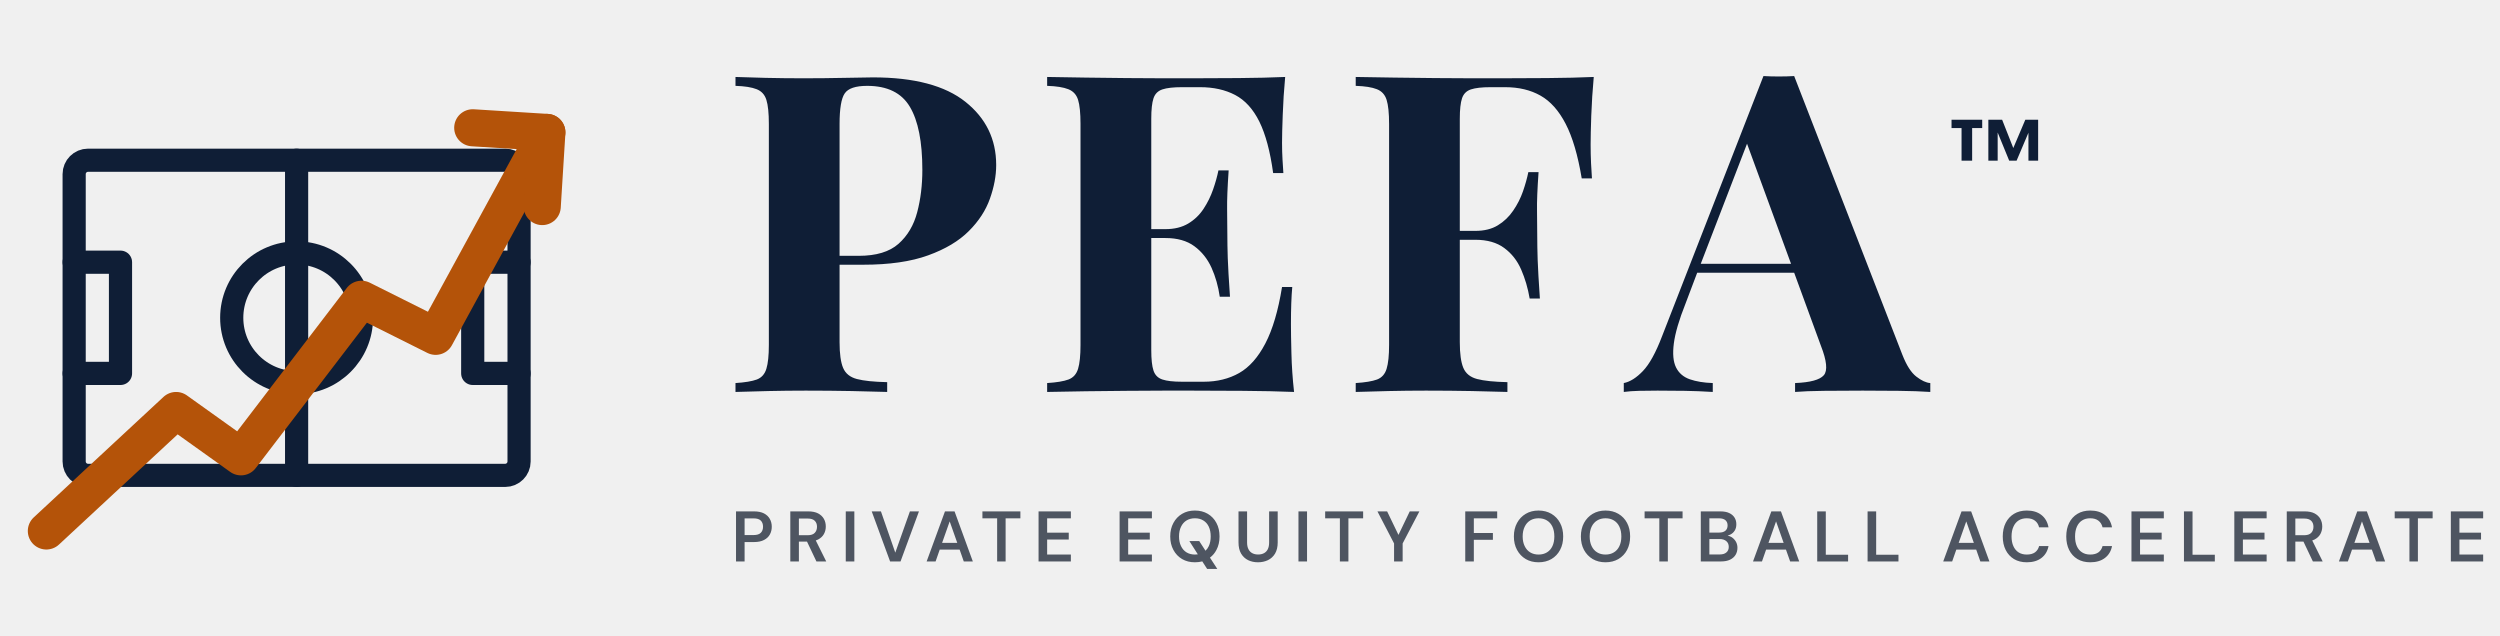
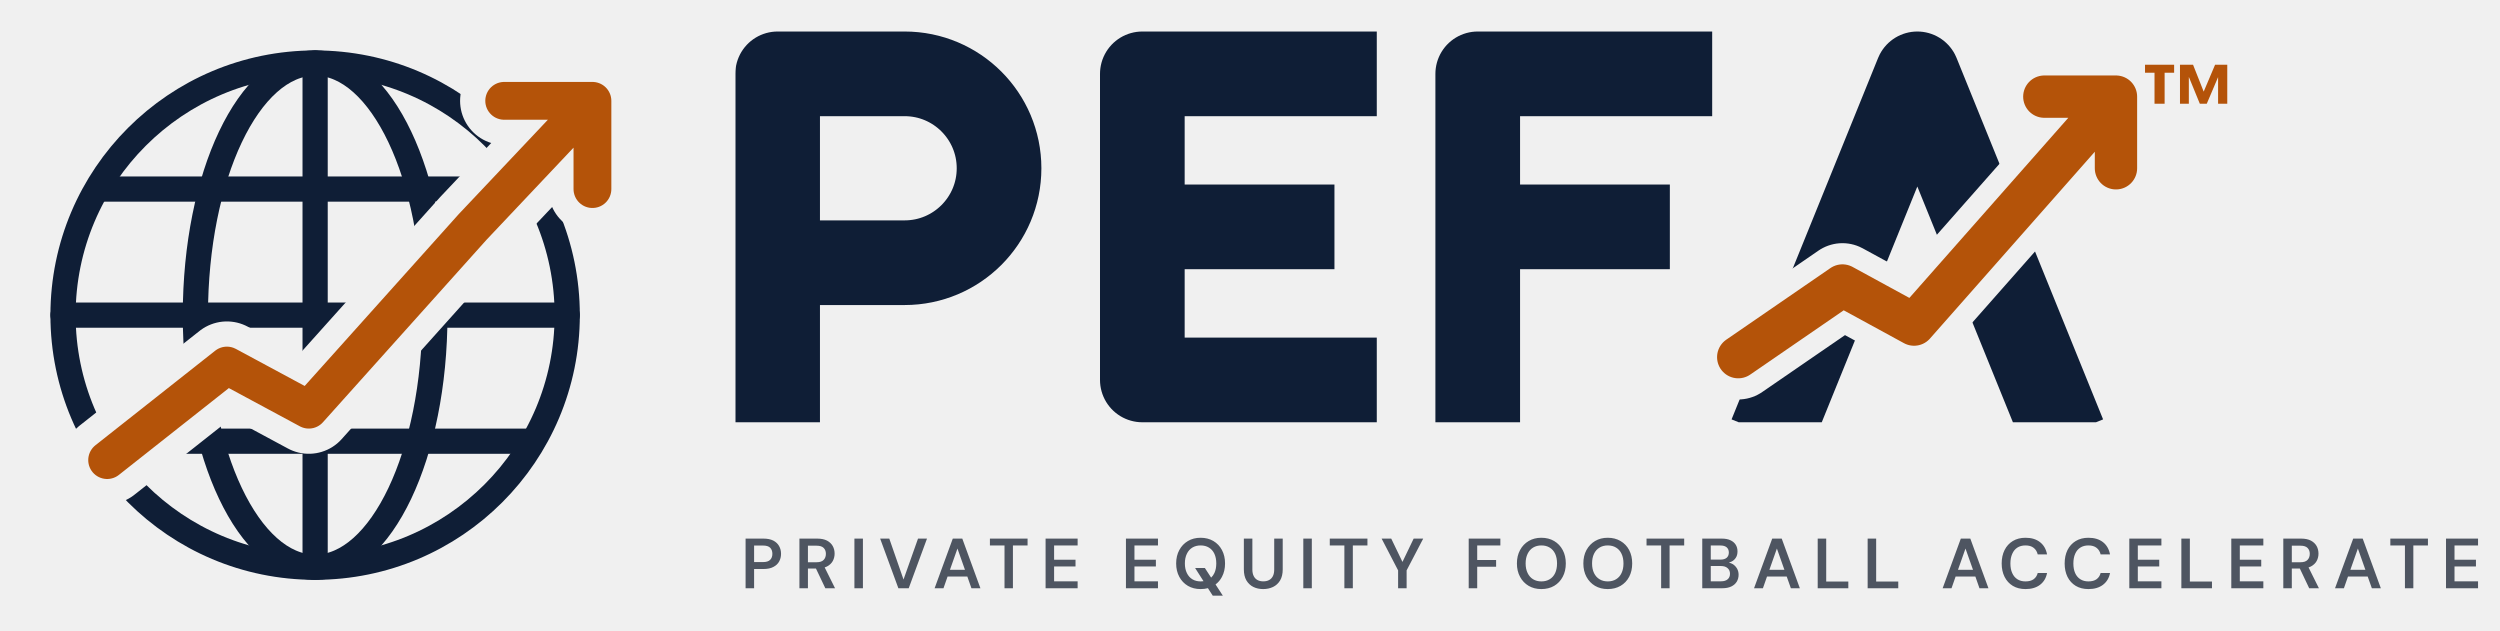
- <svg xmlns="http://www.w3.org/2000/svg" viewBox="0 0 472 120" width="472" height="120" role="img" aria-labelledby="t">
-   <g transform="translate(0 4) scale(1.75)">
-     <g fill="none" stroke-linecap="round" stroke-linejoin="round">
-       <rect x="8" y="15" width="48" height="34" rx="1.5" stroke="#0F1E36" stroke-width="2.5" />
-       <path d="M32 15V49" stroke="#0F1E36" stroke-width="2.5" />
-       <circle cx="32" cy="32" r="7" stroke="#0F1E36" stroke-width="2.5" />
-       <path d="M8 26h5v12H8M56 26h-5v12h5" stroke="#0F1E36" stroke-width="2.5" />
-       <path d="M5 55L19 42l7 5L39 30l8 4L59 12" stroke="#B45309" stroke-width="4" />
-       <path d="M51 11.5L59 12l-.5 8" stroke="#B45309" stroke-width="4" />
+ <svg xmlns="http://www.w3.org/2000/svg" viewBox="0 0 476 120" width="476" height="120" role="img" aria-labelledby="t">
+   <g transform="scale(0.6)">
+     <defs>
+       <mask id="lk-g" maskUnits="userSpaceOnUse" x="0" y="0" width="200" height="200">
+         <rect width="200" height="200" fill="#fff" />
+         <path d="M34 146L72 116L98 130L150 72L184 36M160 32H188V60" fill="none" stroke="#000" stroke-width="28" stroke-linecap="round" stroke-linejoin="round" />
+       </mask>
+     </defs>
+     <g fill="none" stroke="#0F1E36" stroke-width="8" stroke-linecap="round" stroke-linejoin="round" mask="url(#lk-g)">
+       <circle cx="100" cy="100" r="80" />
+       <ellipse cx="100" cy="100" rx="38" ry="80" />
+       <path d="M20 100H180" />
+       <path d="M100 20V180M31 60H169M31 140H169" />
    </g>
+     <path d="M34 146L72 116L98 130L150 72L184 36M160 32H188V60" fill="none" stroke="#B45309" stroke-width="12" stroke-linecap="round" stroke-linejoin="round" />
  </g>
-   <path d="M138.86 16.21L138.86 14.53Q140.96 14.61 144.53 14.7Q148.1 14.78 151.62 14.78L151.62 14.78Q155.66 14.78 159.44 14.7Q163.22 14.61 164.81 14.61L164.81 14.61Q176.49 14.61 182.28 19.23Q188.08 23.85 188.08 31.16L188.08 31.16Q188.08 34.18 186.9 37.5Q185.73 40.82 182.91 43.63Q180.1 46.45 175.23 48.21Q170.36 49.98 162.96 49.98L162.96 49.98L158.51 49.98L158.51 64.59Q158.51 67.87 159.18 69.46Q159.86 71.06 161.79 71.56Q163.72 72.07 167.5 72.15L167.5 72.15L167.5 74Q164.9 73.92 160.78 73.83Q156.66 73.75 152.13 73.75L152.13 73.75Q148.52 73.75 145.07 73.83Q141.63 73.92 138.86 74L138.86 74L138.86 72.32Q141.54 72.15 142.89 71.65Q144.23 71.14 144.69 69.63Q145.16 68.12 145.16 65.1L145.16 65.1L145.16 23.43Q145.16 20.32 144.69 18.85Q144.23 17.38 142.85 16.84Q141.46 16.29 138.86 16.21L138.86 16.21M158.51 23.43L158.51 48.3L162.12 48.3Q167.08 48.3 169.64 46.03Q172.2 43.76 173.17 40.06Q174.14 36.37 174.14 32.08L174.14 32.08Q174.14 24.1 171.78 20.16Q169.43 16.21 163.72 16.21L163.72 16.21Q160.44 16.21 159.48 17.64Q158.51 19.06 158.51 23.43L158.51 23.43M242.64 14.53L242.64 14.53Q242.3 18.22 242.18 21.67Q242.05 25.11 242.05 26.96L242.05 26.96Q242.05 28.64 242.14 30.15Q242.22 31.66 242.3 32.67L242.3 32.67L240.37 32.67Q239.53 26.54 237.77 22.97Q236 19.4 233.19 17.93Q230.38 16.46 226.6 16.46L226.6 16.46L223.15 16.46Q220.72 16.46 219.46 16.88Q218.2 17.3 217.78 18.56Q217.36 19.82 217.36 22.42L217.36 22.42L217.36 43.26L220.04 43.26Q222.56 43.26 224.33 42.21Q226.09 41.16 227.23 39.43Q228.36 37.71 229.03 35.78Q229.7 33.85 230.04 32.17L230.04 32.17L231.97 32.17Q231.64 36.96 231.68 39.48Q231.72 42 231.72 44.1Q231.72 46.2 231.8 48.72Q231.89 51.24 232.22 56.02L232.22 56.02L230.29 56.02Q229.87 53.08 228.74 50.56Q227.6 48.04 225.5 46.49Q223.4 44.94 220.04 44.94L220.04 44.94L217.36 44.94L217.36 66.1Q217.36 68.71 217.78 69.97Q218.2 71.23 219.46 71.65Q220.72 72.07 223.15 72.07L223.15 72.07L227.27 72.07Q231.05 72.07 233.95 70.43Q236.84 68.79 238.9 64.84Q240.96 60.9 242.05 54.18L242.05 54.18L243.98 54.18Q243.73 56.86 243.73 61.23L243.73 61.23Q243.73 63.16 243.82 66.69Q243.9 70.22 244.32 74L244.32 74Q240.04 73.83 234.66 73.79Q229.28 73.75 225.08 73.75L225.08 73.75L219.71 73.75Q216.43 73.75 212.65 73.79Q208.87 73.83 205.01 73.87Q201.14 73.92 197.7 74L197.7 74L197.7 72.32Q200.39 72.15 201.73 71.65Q203.08 71.14 203.54 69.63Q204 68.12 204 65.1L204 65.1L204 23.43Q204 20.32 203.54 18.85Q203.08 17.38 201.69 16.84Q200.3 16.29 197.7 16.21L197.7 16.21L197.7 14.53Q201.14 14.61 205.01 14.65Q208.87 14.7 212.65 14.74Q216.43 14.78 219.71 14.78L219.71 14.78L225.08 14.78Q228.95 14.78 233.86 14.74Q238.78 14.7 242.64 14.53M300.9 14.53L300.9 14.53Q300.56 18.31 300.43 21.84Q300.31 25.36 300.31 27.3L300.31 27.3Q300.31 29.14 300.39 30.82Q300.48 32.5 300.56 33.68L300.56 33.68L298.63 33.68Q297.54 27.13 295.6 23.39Q293.67 19.65 290.86 18.06Q288.04 16.46 284.18 16.46L284.18 16.46L281.41 16.46Q278.97 16.46 277.71 16.88Q276.45 17.3 276.03 18.56Q275.61 19.82 275.61 22.42L275.61 22.42L275.61 43.59L278.55 43.59Q281.07 43.59 282.79 42.54Q284.52 41.49 285.69 39.77Q286.87 38.05 287.54 36.12Q288.21 34.18 288.55 32.5L288.55 32.5L290.48 32.5Q290.14 37.29 290.19 39.81Q290.23 42.33 290.23 44.43Q290.23 46.53 290.31 49.05Q290.4 51.57 290.73 56.36L290.73 56.36L288.8 56.36Q288.3 53.42 287.2 50.9Q286.11 48.38 284.01 46.83Q281.91 45.27 278.55 45.27L278.55 45.27L275.61 45.27L275.61 64.59Q275.61 67.87 276.28 69.46Q276.96 71.06 278.89 71.56Q280.82 72.07 284.6 72.15L284.6 72.15L284.6 74Q282 73.92 277.88 73.83Q273.76 73.75 269.23 73.75L269.23 73.75Q265.62 73.75 262.17 73.83Q258.73 73.92 255.96 74L255.96 74L255.96 72.32Q258.64 72.15 259.99 71.65Q261.33 71.14 261.79 69.63Q262.26 68.12 262.26 65.1L262.26 65.1L262.26 23.43Q262.26 20.32 261.79 18.85Q261.33 17.38 259.95 16.84Q258.56 16.29 255.96 16.21L255.96 16.21L255.96 14.53Q259.4 14.61 263.26 14.65Q267.13 14.7 270.91 14.74Q274.69 14.78 277.96 14.78L277.96 14.78L283.34 14.78Q287.2 14.78 292.12 14.74Q297.03 14.7 300.9 14.53M338.74 14.36L338.74 14.36L359.15 66.94Q360.33 69.97 361.8 71.1Q363.27 72.24 364.44 72.32L364.44 72.32L364.44 74Q361.92 73.83 358.52 73.79Q355.12 73.75 351.68 73.75L351.68 73.75Q347.81 73.75 344.37 73.79Q340.92 73.83 338.91 74L338.91 74L338.91 72.32Q343.19 72.15 344.33 70.85Q345.46 69.55 343.78 65.26L343.78 65.26L338.74 51.49L320.43 51.49L318.24 57.28Q316.4 61.9 316.02 64.84Q315.64 67.78 316.44 69.38Q317.24 70.98 319.04 71.61Q320.85 72.24 323.37 72.32L323.37 72.32L323.37 74Q320.6 73.83 318.08 73.79Q315.56 73.75 312.95 73.75L312.95 73.75Q311.1 73.75 309.47 73.79Q307.83 73.83 306.57 74L306.57 74L306.57 72.32Q308.33 71.98 310.18 70.05Q312.03 68.12 313.79 63.5L313.79 63.5L332.94 14.36Q334.29 14.44 335.84 14.44Q337.4 14.44 338.74 14.36M321.1 49.81L338.15 49.81L329.84 27.13L321.1 49.81" fill="#0F1E36" />
-   <path d="M370.34 24.18L368.45 24.18L368.45 22.6L374.24 22.6L374.24 24.18L372.34 24.18L372.34 30.34L370.34 30.34L370.34 24.18M377.16 30.34L375.4 30.34L375.4 22.6L378 22.6L380.11 27.95L382.38 22.6L384.8 22.6L384.8 30.34L382.97 30.34L382.97 25.06L380.73 30.34L379.34 30.34L377.16 25.02L377.16 30.34" fill="#0F1E36" />
-   <path d="M140.58 106L138.96 106L138.96 96.55L142.36 96.55Q143.49 96.55 144.24 96.93Q144.98 97.32 145.34 97.97Q145.71 98.62 145.71 99.45L145.71 99.45Q145.71 100.24 145.36 100.89Q145.01 101.55 144.26 101.94Q143.52 102.34 142.36 102.34L142.36 102.34L140.58 102.34L140.58 106M140.58 97.87L140.58 101.02L142.27 101.02Q143.22 101.02 143.64 100.59Q144.06 100.17 144.06 99.45L144.06 99.45Q144.06 98.71 143.64 98.29Q143.22 97.87 142.27 97.87L142.27 97.87L140.58 97.87M150.83 106L149.21 106L149.21 96.55L152.6 96.55Q153.72 96.55 154.46 96.93Q155.19 97.32 155.55 97.96Q155.91 98.6 155.91 99.41L155.91 99.41Q155.91 100.17 155.56 100.82Q155.21 101.46 154.46 101.86L154.46 101.86Q154.26 101.96 154.02 102.04L154.02 102.04L155.99 106L154.14 106L152.36 102.25L150.83 102.25L150.83 106M150.83 97.9L150.83 101.05L152.49 101.05Q153.4 101.05 153.82 100.61Q154.25 100.17 154.25 99.45L154.25 99.45Q154.25 98.75 153.83 98.33Q153.41 97.9 152.49 97.9L152.49 97.9L150.83 97.9M161.3 106L159.68 106L159.68 96.55L161.3 96.55L161.3 106M170.02 106L168.05 106L164.58 96.55L166.32 96.55L169.03 104.34L171.79 96.55L173.5 96.55L170.02 106M176.64 106L174.95 106L178.41 96.55L180.22 96.55L183.67 106L181.96 106L181.18 103.77L177.42 103.77L176.64 106M177.87 102.49L180.73 102.49L179.3 98.44L177.87 102.49M189.86 106L188.26 106L188.26 97.86L185.48 97.86L185.48 96.55L192.65 96.55L192.65 97.86L189.86 97.86L189.86 106M202.18 106L196.08 106L196.08 96.55L202.18 96.55L202.18 97.86L197.7 97.86L197.7 100.57L201.78 100.57L201.78 101.86L197.7 101.86L197.7 104.69L202.18 104.69L202.18 106M217.48 106L211.38 106L211.38 96.55L217.48 96.55L217.48 97.86L213 97.86L213 100.57L217.08 100.57L217.08 101.86L213 101.86L213 104.69L217.48 104.69L217.48 106M229.83 107.42L227.91 107.42L226.99 105.99Q226.34 106.16 225.59 106.16L225.59 106.16Q224.22 106.16 223.18 105.55Q222.13 104.93 221.54 103.83Q220.94 102.73 220.94 101.28L220.94 101.28Q220.94 99.83 221.54 98.73Q222.13 97.63 223.18 97.01Q224.22 96.39 225.59 96.39L225.59 96.39Q226.98 96.39 228.03 97.01Q229.08 97.63 229.66 98.73Q230.25 99.83 230.25 101.28L230.25 101.28Q230.25 102.73 229.66 103.83L229.66 103.83Q229.21 104.7 228.44 105.28L228.44 105.28L229.83 107.42M225.6 104.7L225.6 104.7Q225.88 104.7 226.15 104.66L226.15 104.66L224.55 102.15L226.41 102.15L227.6 103.98Q227.98 103.62 228.22 103.11L228.22 103.11Q228.58 102.34 228.58 101.28Q228.58 100.21 228.22 99.44Q227.86 98.67 227.18 98.26Q226.51 97.85 225.6 97.85Q224.7 97.85 224.02 98.26Q223.35 98.67 222.98 99.44Q222.6 100.21 222.6 101.28Q222.6 102.34 222.98 103.11Q223.35 103.88 224.02 104.29Q224.7 104.7 225.6 104.7M237.5 106.16L237.5 106.16Q236.48 106.16 235.65 105.76Q234.82 105.35 234.32 104.52Q233.83 103.68 233.83 102.41L233.83 102.41L233.83 96.55L235.45 96.55L235.45 102.42Q235.45 103.19 235.71 103.69Q235.96 104.19 236.43 104.44Q236.89 104.69 237.53 104.69L237.53 104.69Q238.18 104.69 238.64 104.44Q239.11 104.19 239.36 103.69Q239.61 103.19 239.61 102.42L239.61 102.42L239.61 96.55L241.23 96.55L241.23 102.41Q241.23 103.68 240.73 104.52Q240.23 105.35 239.38 105.76Q238.53 106.16 237.5 106.16M246.77 106L245.15 106L245.15 96.55L246.77 96.55L246.77 106M254.58 106L252.97 106L252.97 97.86L250.19 97.86L250.19 96.55L257.36 96.55L257.36 97.86L254.58 97.86L254.58 106M264.82 106L263.2 106L263.2 102.6L260.06 96.55L261.89 96.55L264.03 100.99L266.16 96.55L267.98 96.55L264.82 102.6L264.82 106M278.26 106L276.64 106L276.64 96.55L282.67 96.55L282.67 97.86L278.26 97.86L278.26 100.63L281.86 100.63L281.86 101.91L278.26 101.91L278.26 106M290.47 106.16L290.47 106.16Q289.1 106.16 288.06 105.55Q287.01 104.93 286.42 103.83Q285.82 102.73 285.82 101.28L285.82 101.28Q285.82 99.83 286.42 98.73Q287.01 97.63 288.06 97.01Q289.1 96.39 290.47 96.39L290.47 96.39Q291.86 96.39 292.91 97.01Q293.96 97.63 294.54 98.73Q295.13 99.83 295.13 101.28L295.13 101.28Q295.13 102.73 294.54 103.83Q293.96 104.93 292.91 105.55Q291.86 106.16 290.47 106.16M290.48 104.7L290.48 104.7Q291.39 104.7 292.06 104.29Q292.74 103.88 293.1 103.11Q293.46 102.34 293.46 101.28L293.46 101.28Q293.46 100.21 293.1 99.44Q292.74 98.67 292.06 98.26Q291.39 97.85 290.48 97.85L290.48 97.85Q289.58 97.85 288.9 98.26Q288.23 98.67 287.86 99.44Q287.48 100.21 287.48 101.28L287.48 101.28Q287.48 102.34 287.86 103.11Q288.23 103.88 288.9 104.29Q289.58 104.7 290.48 104.7M303.11 106.16L303.11 106.16Q301.75 106.16 300.7 105.55Q299.66 104.93 299.06 103.83Q298.47 102.73 298.47 101.28L298.47 101.28Q298.47 99.83 299.06 98.73Q299.66 97.63 300.7 97.01Q301.75 96.39 303.11 96.39L303.11 96.39Q304.5 96.39 305.55 97.01Q306.61 97.63 307.19 98.73Q307.77 99.83 307.77 101.28L307.77 101.28Q307.77 102.73 307.19 103.83Q306.61 104.93 305.55 105.55Q304.5 106.16 303.11 106.16M303.12 104.7L303.12 104.7Q304.03 104.7 304.7 104.29Q305.38 103.88 305.74 103.11Q306.11 102.34 306.11 101.28L306.11 101.28Q306.11 100.21 305.74 99.44Q305.38 98.67 304.7 98.26Q304.03 97.85 303.12 97.85L303.12 97.85Q302.22 97.85 301.55 98.26Q300.87 98.67 300.5 99.44Q300.13 100.21 300.13 101.28L300.13 101.28Q300.13 102.34 300.5 103.11Q300.87 103.88 301.55 104.29Q302.22 104.7 303.12 104.7M314.89 106L313.28 106L313.28 97.86L310.5 97.86L310.5 96.55L317.67 96.55L317.67 97.86L314.89 97.86L314.89 106M324.94 106L321.11 106L321.11 96.55L324.81 96.55Q325.81 96.55 326.47 96.86Q327.14 97.17 327.48 97.72Q327.82 98.26 327.82 98.98Q327.82 99.7 327.51 100.18Q327.2 100.67 326.7 100.92L326.7 100.92Q326.44 101.05 326.18 101.13L326.18 101.13Q326.59 101.21 326.94 101.42L326.94 101.42Q327.44 101.75 327.74 102.27Q328.03 102.79 328.03 103.42L328.03 103.42Q328.03 104.16 327.68 104.75Q327.32 105.34 326.63 105.67Q325.94 106 324.94 106L324.94 106M322.73 101.77L322.73 104.68L324.7 104.68Q325.5 104.68 325.94 104.3Q326.39 103.92 326.39 103.25Q326.39 102.57 325.93 102.17Q325.47 101.77 324.67 101.77L324.67 101.77L322.73 101.77M322.73 97.86L322.73 100.55L324.58 100.55Q325.36 100.55 325.77 100.19Q326.17 99.83 326.17 99.2L326.17 99.2Q326.17 98.58 325.77 98.22Q325.36 97.86 324.56 97.86L324.56 97.86L322.73 97.86M332.66 106L330.97 106L334.43 96.55L336.24 96.55L339.69 106L337.98 106L337.19 103.77L333.44 103.77L332.66 106M333.89 102.49L336.75 102.49L335.32 98.44L333.89 102.49M348.92 106L343.09 106L343.09 96.55L344.71 96.55L344.71 104.73L348.92 104.73L348.92 106M358.43 106L352.6 106L352.6 96.55L354.22 96.55L354.22 104.73L358.43 104.73L358.43 106M368.57 106L366.88 106L370.34 96.55L372.15 96.55L375.6 106L373.89 106L373.11 103.77L369.35 103.77L368.57 106M369.8 102.49L372.66 102.49L371.23 98.44L369.8 102.49M382.66 106.16L382.66 106.16Q381.26 106.16 380.24 105.55Q379.22 104.93 378.67 103.83Q378.12 102.73 378.12 101.29L378.12 101.29Q378.12 99.83 378.67 98.73Q379.22 97.63 380.24 97.01Q381.26 96.39 382.66 96.39L382.66 96.39Q384.35 96.39 385.41 97.22Q386.48 98.05 386.76 99.56L386.76 99.56L384.98 99.56Q384.79 98.76 384.21 98.31Q383.63 97.85 382.65 97.85L382.65 97.85Q381.75 97.85 381.11 98.26Q380.47 98.67 380.13 99.45Q379.78 100.22 379.78 101.29L379.78 101.29Q379.78 102.36 380.13 103.12Q380.47 103.88 381.11 104.29Q381.75 104.7 382.65 104.7L382.65 104.7Q383.63 104.7 384.21 104.28Q384.79 103.85 384.98 103.1L384.98 103.1L386.76 103.1Q386.49 104.53 385.42 105.35Q384.35 106.16 382.66 106.16M394.64 106.16L394.64 106.16Q393.24 106.16 392.22 105.55Q391.2 104.93 390.65 103.83Q390.11 102.73 390.11 101.29L390.11 101.29Q390.11 99.83 390.65 98.73Q391.2 97.63 392.22 97.01Q393.24 96.39 394.64 96.39L394.64 96.39Q396.33 96.39 397.4 97.22Q398.46 98.05 398.75 99.56L398.75 99.56L396.96 99.56Q396.77 98.76 396.19 98.31Q395.61 97.85 394.63 97.85L394.63 97.85Q393.74 97.85 393.1 98.26Q392.45 98.67 392.11 99.45Q391.77 100.22 391.77 101.29L391.77 101.29Q391.77 102.36 392.11 103.12Q392.45 103.88 393.1 104.29Q393.74 104.7 394.63 104.7L394.63 104.7Q395.61 104.7 396.19 104.28Q396.77 103.85 396.96 103.1L396.96 103.1L398.75 103.1Q398.48 104.53 397.4 105.35Q396.33 106.16 394.64 106.16M408.53 106L402.42 106L402.42 96.55L408.53 96.55L408.53 97.86L404.04 97.86L404.04 100.57L408.12 100.57L408.12 101.86L404.04 101.86L404.04 104.69L408.53 104.69L408.53 106M418.16 106L412.33 106L412.33 96.55L413.95 96.55L413.95 104.73L418.16 104.73L418.16 106M427.94 106L421.84 106L421.84 96.55L427.94 96.55L427.94 97.86L423.46 97.86L423.46 100.57L427.54 100.57L427.54 101.86L423.46 101.86L423.46 104.69L427.94 104.69L427.94 106M433.36 106L431.74 106L431.74 96.55L435.13 96.55Q436.25 96.55 436.99 96.93Q437.72 97.32 438.08 97.96Q438.44 98.6 438.44 99.41L438.44 99.41Q438.44 100.17 438.09 100.82Q437.74 101.46 436.99 101.86L436.99 101.86Q436.79 101.96 436.55 102.04L436.55 102.04L438.52 106L436.67 106L434.89 102.25L433.36 102.25L433.36 106M433.36 97.9L433.36 101.05L435.02 101.05Q435.93 101.05 436.35 100.61Q436.78 100.17 436.78 99.45L436.78 99.45Q436.78 98.75 436.36 98.33Q435.94 97.9 435.02 97.9L435.02 97.9L433.36 97.9M443.28 106L441.59 106L445.05 96.55L446.86 96.55L450.31 106L448.6 106L447.81 103.77L444.06 103.77L443.28 106M444.51 102.49L447.37 102.49L445.94 98.44L444.51 102.49M456.5 106L454.9 106L454.9 97.86L452.12 97.86L452.12 96.55L459.28 96.55L459.28 97.86L456.5 97.86L456.5 106M468.82 106L462.72 106L462.72 96.55L468.82 96.55L468.82 97.86L464.34 97.86L464.34 100.57L468.42 100.57L468.42 101.86L464.34 101.86L464.34 104.69L468.82 104.69L468.82 106" fill="#4E5561" />
+   <g transform="translate(140 6) scale(0.62)">
+     <defs>
+       <clipPath id="lk-w-base">
+         <rect x="290" y="-20" width="200" height="140" />
+       </clipPath>
+       <mask id="lk-w-gap" maskUnits="userSpaceOnUse" x="0" y="-20" width="466" height="160">
+         <rect x="0" y="-20" width="466" height="160" fill="#fff" />
+         <path d="M308 100L340 78L362 90L422 22M402 20H424V42" fill="none" stroke="#000" stroke-width="26" stroke-linecap="round" stroke-linejoin="round" />
+       </mask>
+     </defs>
+     <g fill="none" stroke="#0F1E36" stroke-width="26" stroke-linejoin="round" mask="url(#lk-w-gap)">
+       <path d="M13 120V13H52A29 29 0 0 1 52 71H13" />
+       <path d="M197 13H125V107H197M125 60H184" />
+       <path d="M300 13H228V120M228 60H287" />
+       <path d="M318 124L363 13L408 124" clip-path="url(#lk-w-base)" />
+     </g>
+     <path d="M308 100L340 78L362 90L422 22M402 20H424V42" fill="none" stroke="#B45309" stroke-width="13" stroke-linecap="round" stroke-linejoin="round" />
+     <path d="M435.84 12.65L432.92 12.65L432.92 10.2L441.86 10.2L441.86 12.65L438.94 12.65L438.94 22.17L435.84 22.17L435.84 12.65M446.38 22.17L443.66 22.17L443.66 10.2L447.67 10.2L450.94 18.46L454.44 10.2L458.18 10.2L458.18 22.17L455.36 22.17L455.36 14.01L451.89 22.17L449.75 22.17L446.38 13.94L446.38 22.17" fill="#B45309" />
+   </g>
+   <path d="M143.58 112L141.96 112L141.96 102.55L145.36 102.55Q146.49 102.55 147.24 102.93Q147.98 103.32 148.34 103.97Q148.71 104.62 148.71 105.45L148.71 105.45Q148.71 106.24 148.36 106.89Q148.01 107.55 147.26 107.94Q146.52 108.34 145.36 108.34L145.36 108.34L143.58 108.34L143.58 112M143.58 103.87L143.58 107.02L145.27 107.02Q146.22 107.02 146.64 106.59Q147.06 106.17 147.06 105.45L147.06 105.45Q147.06 104.71 146.64 104.29Q146.22 103.87 145.27 103.87L145.27 103.87L143.58 103.87M153.83 112L152.21 112L152.21 102.55L155.6 102.55Q156.72 102.55 157.46 102.93Q158.19 103.32 158.55 103.96Q158.91 104.6 158.91 105.41L158.91 105.41Q158.91 106.17 158.56 106.82Q158.21 107.46 157.46 107.86L157.46 107.86Q157.26 107.96 157.02 108.04L157.02 108.04L158.99 112L157.14 112L155.36 108.25L153.83 108.25L153.83 112M153.83 103.9L153.83 107.05L155.49 107.05Q156.4 107.05 156.82 106.61Q157.25 106.17 157.25 105.45L157.25 105.45Q157.25 104.75 156.83 104.33Q156.41 103.9 155.49 103.9L155.49 103.9L153.83 103.9M164.3 112L162.68 112L162.68 102.55L164.3 102.55L164.3 112M173.02 112L171.05 112L167.58 102.55L169.32 102.55L172.03 110.34L174.79 102.55L176.5 102.55L173.02 112M179.64 112L177.95 112L181.41 102.55L183.22 102.55L186.67 112L184.96 112L184.18 109.77L180.42 109.77L179.64 112M180.87 108.49L183.73 108.49L182.3 104.44L180.87 108.49M192.86 112L191.26 112L191.26 103.86L188.48 103.86L188.48 102.55L195.65 102.55L195.65 103.86L192.86 103.86L192.86 112M205.18 112L199.08 112L199.08 102.55L205.18 102.55L205.18 103.86L200.7 103.86L200.7 106.57L204.78 106.57L204.78 107.86L200.7 107.86L200.7 110.69L205.18 110.69L205.18 112M220.48 112L214.38 112L214.38 102.55L220.48 102.55L220.48 103.86L216 103.86L216 106.57L220.08 106.57L220.08 107.86L216 107.86L216 110.69L220.48 110.69L220.48 112M232.83 113.42L230.91 113.42L229.99 111.99Q229.34 112.16 228.59 112.16L228.59 112.16Q227.22 112.16 226.18 111.55Q225.13 110.93 224.54 109.83Q223.94 108.73 223.94 107.28L223.94 107.28Q223.94 105.83 224.54 104.73Q225.13 103.63 226.18 103.01Q227.22 102.39 228.59 102.39L228.59 102.39Q229.98 102.39 231.03 103.01Q232.08 103.63 232.66 104.73Q233.25 105.83 233.25 107.28L233.25 107.28Q233.25 108.73 232.66 109.83L232.66 109.83Q232.21 110.7 231.44 111.28L231.44 111.28L232.83 113.42M228.6 110.7L228.6 110.7Q228.88 110.7 229.15 110.66L229.15 110.66L227.55 108.15L229.41 108.15L230.6 109.98Q230.98 109.62 231.22 109.11L231.22 109.11Q231.58 108.34 231.58 107.28Q231.58 106.21 231.22 105.44Q230.86 104.67 230.18 104.26Q229.51 103.85 228.6 103.85Q227.7 103.85 227.02 104.26Q226.35 104.67 225.98 105.44Q225.6 106.21 225.6 107.28Q225.6 108.34 225.98 109.11Q226.35 109.88 227.02 110.29Q227.7 110.7 228.6 110.7M240.5 112.16L240.5 112.16Q239.48 112.16 238.65 111.76Q237.82 111.35 237.32 110.52Q236.83 109.68 236.83 108.41L236.83 108.41L236.83 102.55L238.45 102.55L238.45 108.42Q238.45 109.19 238.71 109.69Q238.96 110.19 239.43 110.44Q239.89 110.69 240.53 110.69L240.53 110.69Q241.18 110.69 241.64 110.44Q242.11 110.19 242.36 109.69Q242.61 109.19 242.61 108.42L242.61 108.42L242.61 102.55L244.23 102.55L244.23 108.41Q244.23 109.68 243.73 110.52Q243.23 111.35 242.38 111.76Q241.53 112.16 240.5 112.16M249.77 112L248.15 112L248.15 102.55L249.77 102.55L249.77 112M257.58 112L255.97 112L255.97 103.86L253.19 103.86L253.19 102.55L260.36 102.55L260.36 103.86L257.58 103.86L257.58 112M267.82 112L266.2 112L266.2 108.6L263.06 102.55L264.89 102.55L267.03 106.99L269.16 102.55L270.98 102.55L267.82 108.6L267.82 112M281.26 112L279.64 112L279.64 102.55L285.67 102.55L285.67 103.86L281.26 103.86L281.26 106.63L284.86 106.63L284.86 107.91L281.26 107.91L281.26 112M293.47 112.16L293.47 112.16Q292.1 112.16 291.06 111.55Q290.01 110.93 289.42 109.83Q288.82 108.73 288.82 107.28L288.82 107.28Q288.82 105.83 289.42 104.73Q290.01 103.63 291.06 103.01Q292.1 102.39 293.47 102.39L293.47 102.39Q294.86 102.39 295.91 103.01Q296.96 103.63 297.54 104.73Q298.13 105.83 298.13 107.28L298.13 107.28Q298.13 108.73 297.54 109.83Q296.96 110.93 295.91 111.55Q294.86 112.16 293.47 112.16M293.48 110.7L293.48 110.7Q294.39 110.7 295.06 110.29Q295.74 109.88 296.1 109.11Q296.46 108.34 296.46 107.28L296.46 107.28Q296.46 106.21 296.1 105.44Q295.74 104.67 295.06 104.26Q294.39 103.85 293.48 103.85L293.48 103.85Q292.58 103.85 291.9 104.26Q291.23 104.67 290.86 105.44Q290.48 106.21 290.48 107.28L290.48 107.28Q290.48 108.34 290.86 109.11Q291.23 109.88 291.9 110.29Q292.58 110.7 293.48 110.7M306.11 112.16L306.11 112.16Q304.75 112.16 303.7 111.55Q302.66 110.93 302.06 109.83Q301.47 108.73 301.47 107.28L301.47 107.28Q301.47 105.83 302.06 104.73Q302.66 103.63 303.7 103.01Q304.75 102.39 306.11 102.39L306.11 102.39Q307.5 102.39 308.55 103.01Q309.61 103.63 310.19 104.73Q310.77 105.83 310.77 107.28L310.77 107.28Q310.77 108.73 310.19 109.83Q309.61 110.93 308.55 111.55Q307.5 112.16 306.11 112.16M306.12 110.7L306.12 110.7Q307.03 110.7 307.7 110.29Q308.38 109.88 308.74 109.11Q309.11 108.34 309.11 107.28L309.11 107.28Q309.11 106.21 308.74 105.44Q308.38 104.67 307.7 104.26Q307.03 103.85 306.12 103.85L306.12 103.85Q305.22 103.85 304.55 104.26Q303.87 104.67 303.5 105.44Q303.13 106.21 303.13 107.28L303.13 107.28Q303.13 108.34 303.5 109.11Q303.87 109.88 304.55 110.29Q305.22 110.7 306.12 110.7M317.89 112L316.28 112L316.28 103.86L313.5 103.86L313.5 102.55L320.67 102.55L320.67 103.86L317.89 103.86L317.89 112M327.94 112L324.11 112L324.11 102.55L327.81 102.55Q328.81 102.55 329.47 102.86Q330.14 103.17 330.48 103.72Q330.82 104.26 330.82 104.98Q330.82 105.7 330.51 106.18Q330.2 106.67 329.7 106.92L329.7 106.92Q329.44 107.05 329.18 107.13L329.18 107.13Q329.59 107.21 329.94 107.42L329.94 107.42Q330.44 107.75 330.74 108.27Q331.03 108.79 331.03 109.42L331.03 109.42Q331.03 110.16 330.68 110.75Q330.32 111.34 329.63 111.67Q328.94 112 327.94 112L327.94 112M325.73 107.77L325.73 110.68L327.7 110.68Q328.5 110.68 328.94 110.3Q329.39 109.92 329.39 109.25Q329.39 108.57 328.93 108.17Q328.47 107.77 327.67 107.77L327.67 107.77L325.73 107.77M325.73 103.86L325.73 106.55L327.58 106.55Q328.36 106.55 328.77 106.19Q329.17 105.83 329.17 105.2L329.17 105.2Q329.17 104.58 328.77 104.22Q328.36 103.86 327.56 103.86L327.56 103.86L325.73 103.86M335.66 112L333.97 112L337.43 102.55L339.24 102.55L342.69 112L340.98 112L340.19 109.77L336.44 109.77L335.66 112M336.89 108.49L339.75 108.49L338.32 104.44L336.89 108.49M351.92 112L346.09 112L346.09 102.55L347.71 102.55L347.71 110.73L351.92 110.73L351.92 112M361.43 112L355.6 112L355.6 102.55L357.22 102.55L357.22 110.73L361.43 110.73L361.43 112M371.57 112L369.88 112L373.34 102.55L375.15 102.55L378.6 112L376.89 112L376.11 109.77L372.35 109.77L371.57 112M372.8 108.49L375.66 108.49L374.23 104.44L372.8 108.49M385.66 112.16L385.66 112.16Q384.26 112.16 383.24 111.55Q382.22 110.93 381.67 109.83Q381.12 108.73 381.12 107.29L381.12 107.29Q381.12 105.83 381.67 104.73Q382.22 103.63 383.24 103.01Q384.26 102.39 385.66 102.39L385.66 102.39Q387.35 102.39 388.41 103.22Q389.48 104.05 389.76 105.56L389.76 105.56L387.98 105.56Q387.79 104.76 387.21 104.31Q386.63 103.85 385.65 103.85L385.65 103.85Q384.75 103.85 384.11 104.26Q383.47 104.67 383.13 105.45Q382.78 106.22 382.78 107.29L382.78 107.29Q382.78 108.36 383.13 109.12Q383.47 109.88 384.11 110.29Q384.75 110.7 385.65 110.7L385.65 110.7Q386.63 110.7 387.21 110.28Q387.79 109.85 387.98 109.1L387.98 109.1L389.76 109.1Q389.49 110.53 388.42 111.35Q387.35 112.16 385.66 112.16M397.64 112.16L397.64 112.16Q396.24 112.16 395.22 111.55Q394.2 110.93 393.65 109.83Q393.11 108.73 393.11 107.29L393.11 107.29Q393.11 105.83 393.65 104.73Q394.2 103.63 395.22 103.01Q396.24 102.39 397.64 102.39L397.64 102.39Q399.33 102.39 400.4 103.22Q401.46 104.05 401.75 105.56L401.75 105.56L399.96 105.56Q399.77 104.76 399.19 104.31Q398.61 103.85 397.63 103.85L397.63 103.85Q396.74 103.85 396.1 104.26Q395.45 104.67 395.11 105.45Q394.77 106.22 394.77 107.29L394.77 107.29Q394.77 108.36 395.11 109.12Q395.45 109.88 396.1 110.29Q396.74 110.7 397.63 110.7L397.63 110.7Q398.61 110.7 399.19 110.28Q399.77 109.85 399.96 109.1L399.96 109.1L401.75 109.1Q401.48 110.53 400.4 111.35Q399.33 112.16 397.64 112.16M411.53 112L405.42 112L405.42 102.55L411.53 102.55L411.53 103.86L407.04 103.86L407.04 106.57L411.12 106.57L411.12 107.86L407.04 107.86L407.04 110.69L411.53 110.69L411.53 112M421.16 112L415.33 112L415.33 102.55L416.95 102.55L416.95 110.73L421.16 110.73L421.16 112M430.94 112L424.84 112L424.84 102.55L430.94 102.55L430.94 103.86L426.46 103.86L426.46 106.57L430.54 106.57L430.54 107.86L426.46 107.86L426.46 110.69L430.94 110.69L430.94 112M436.36 112L434.74 112L434.74 102.55L438.13 102.55Q439.25 102.55 439.99 102.93Q440.72 103.32 441.08 103.96Q441.44 104.6 441.44 105.41L441.44 105.41Q441.44 106.17 441.09 106.82Q440.74 107.46 439.99 107.86L439.99 107.86Q439.79 107.96 439.55 108.04L439.55 108.04L441.52 112L439.67 112L437.89 108.25L436.36 108.25L436.36 112M436.36 103.9L436.36 107.05L438.02 107.05Q438.93 107.05 439.35 106.61Q439.78 106.17 439.78 105.45L439.78 105.45Q439.78 104.75 439.36 104.33Q438.94 103.9 438.02 103.9L438.02 103.9L436.36 103.9M446.28 112L444.59 112L448.05 102.55L449.86 102.55L453.31 112L451.6 112L450.81 109.77L447.06 109.77L446.28 112M447.51 108.49L450.37 108.49L448.94 104.44L447.51 108.49M459.5 112L457.9 112L457.9 103.86L455.12 103.86L455.12 102.55L462.28 102.55L462.28 103.86L459.5 103.86L459.5 112M471.82 112L465.72 112L465.72 102.55L471.82 102.55L471.82 103.86L467.34 103.86L467.34 106.57L471.42 106.57L471.42 107.86L467.34 107.86L467.34 110.69L471.82 110.69L471.82 112" fill="#4E5561" />
</svg>
